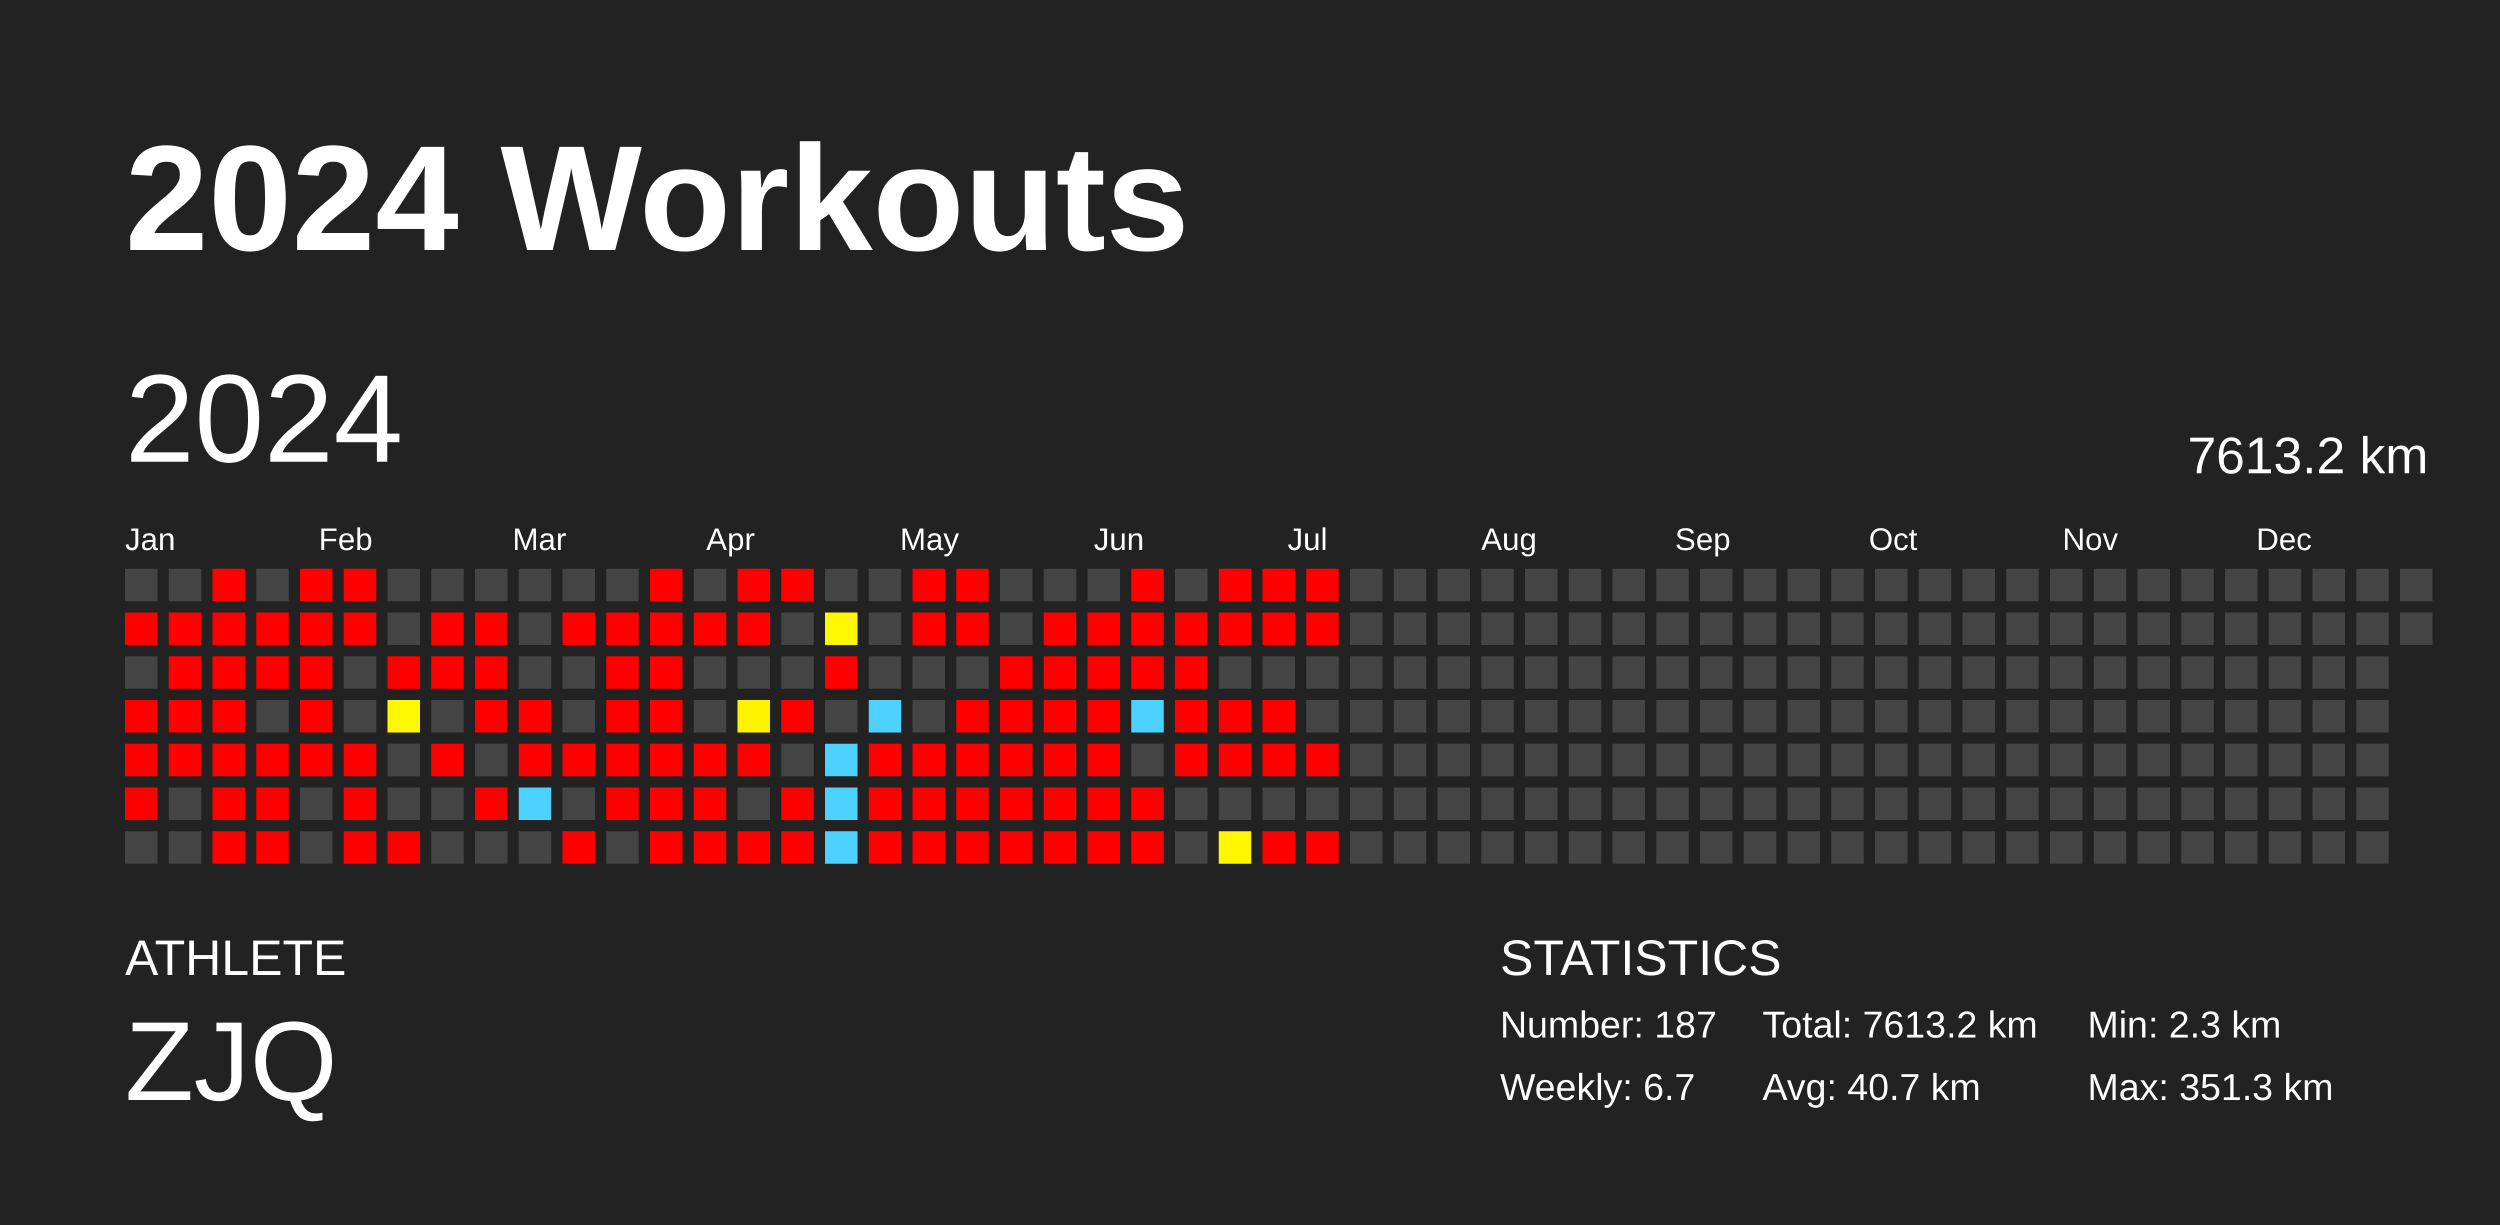
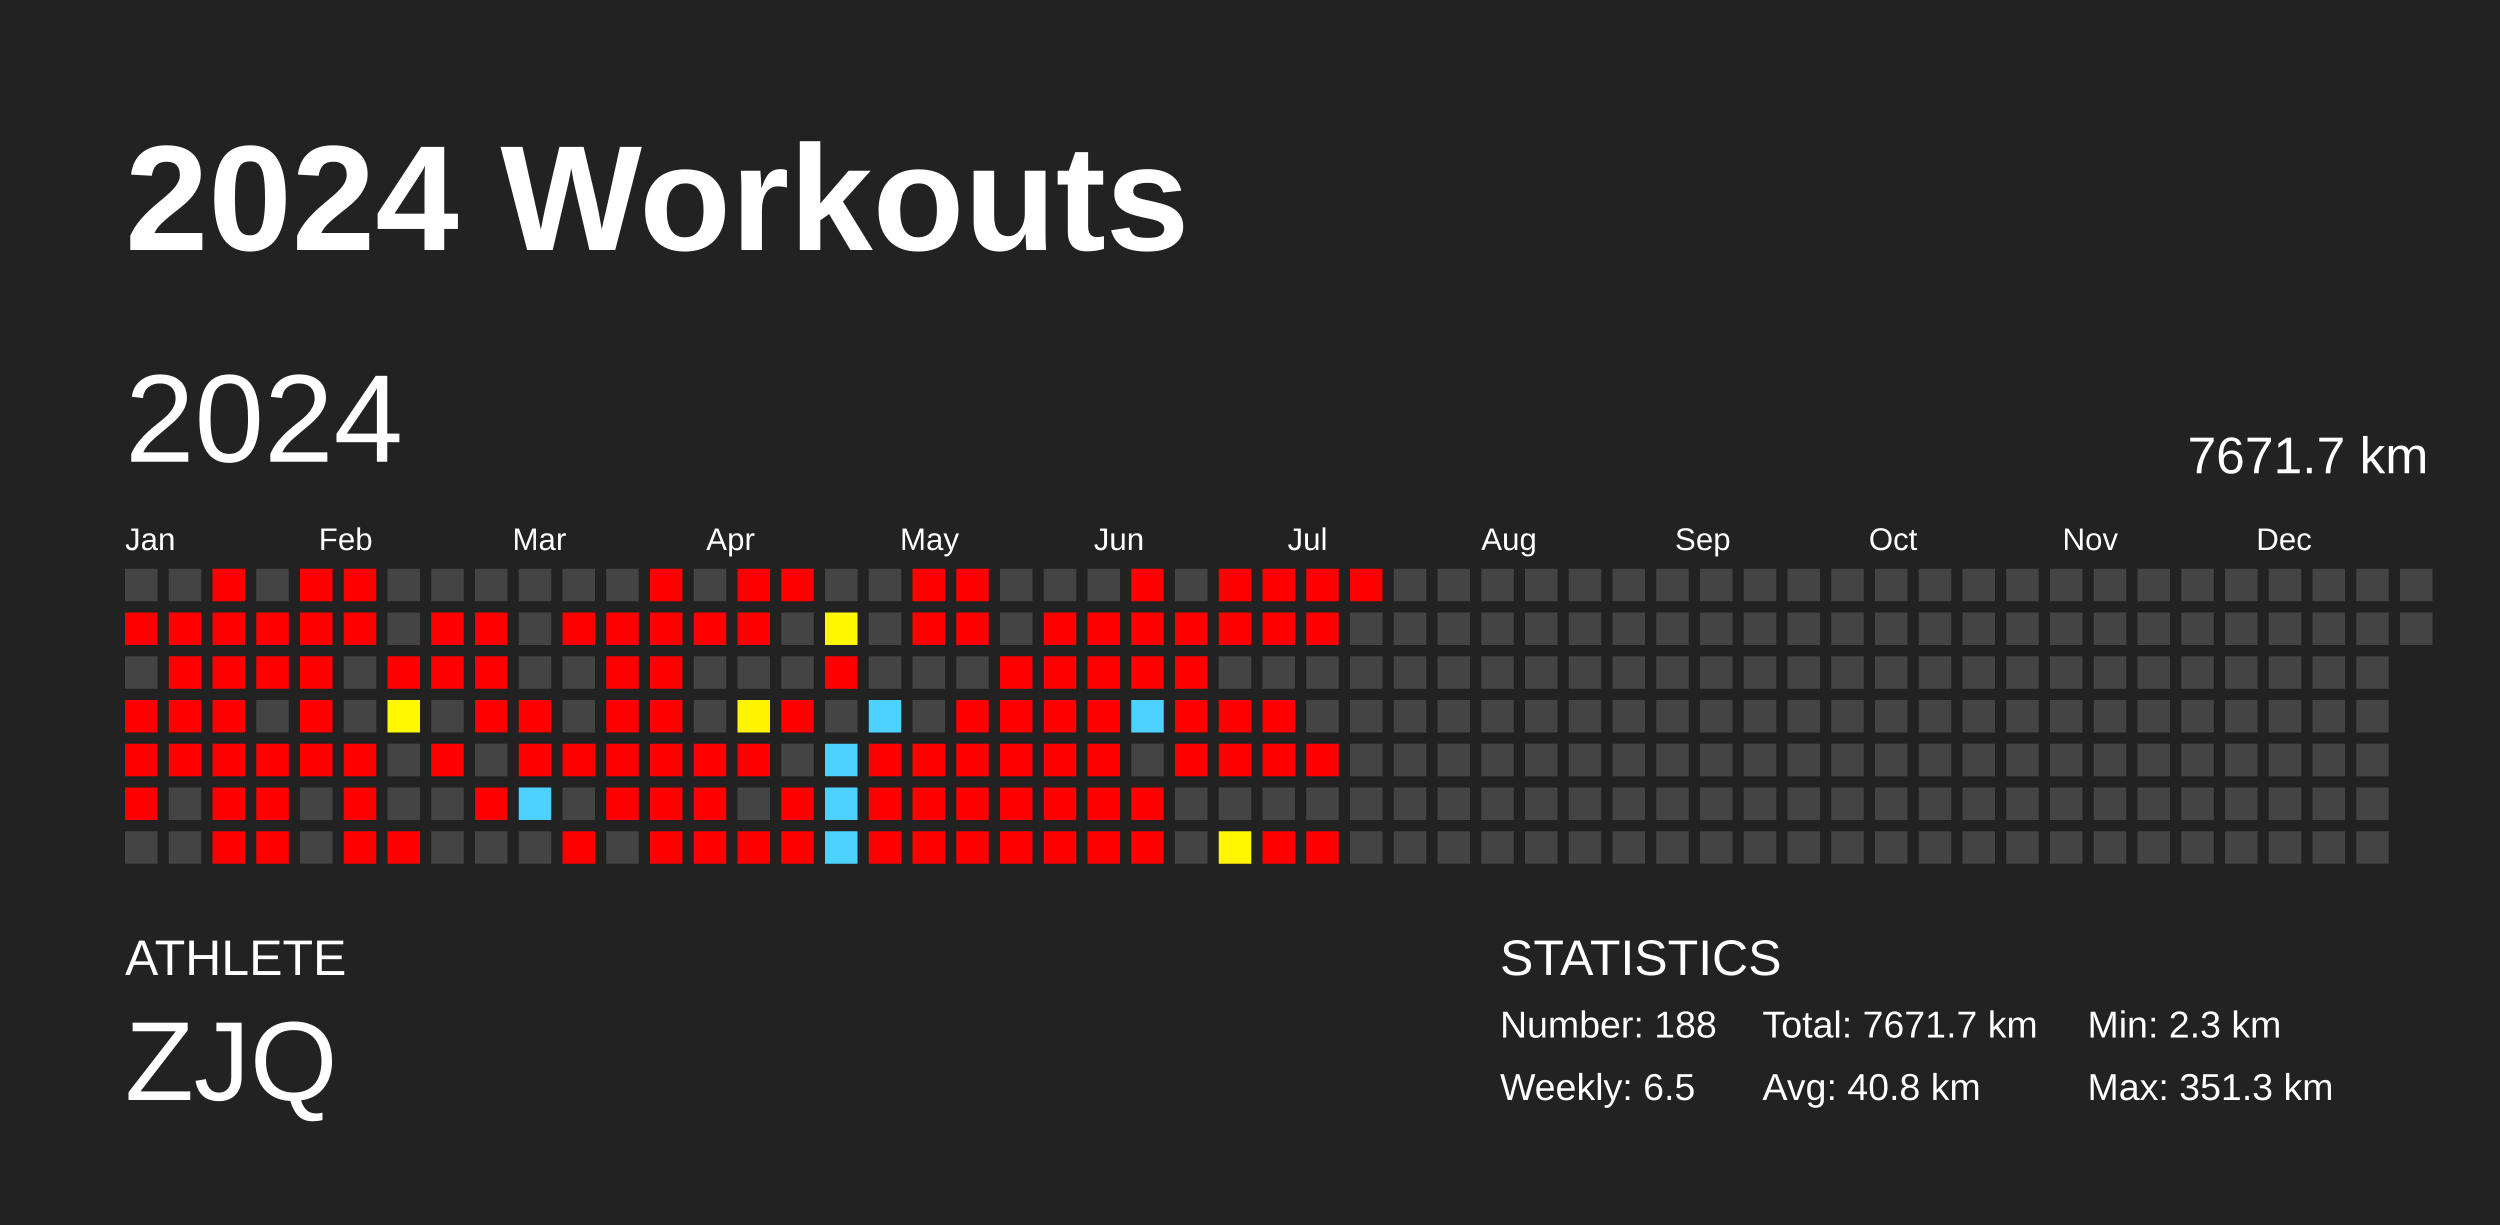
<svg xmlns="http://www.w3.org/2000/svg" baseProfile="full" height="98mm" version="1.1" viewBox="0,0,200,98" width="200mm">
  <defs />
  <rect fill="#222222" height="98" width="200" x="0" y="0" />
  <text fill="#FFFFFF" style="font-size:12px; font-family:Arial; font-weight:bold;" x="10" y="20">2024 Workouts</text>
  <text fill="#FFFFFF" style="font-size:4px; font-family:Arial" x="10" y="78">ATHLETE</text>
  <text fill="#FFFFFF" style="font-size:9px; font-family:Arial" x="10" y="88">ZJQ</text>
  <text fill="#FFFFFF" style="font-size:4px; font-family:Arial" x="120" y="78">STATISTICS</text>
-   <text fill="#FFFFFF" style="font-size:3px; font-family:Arial" x="120" y="83">Number: 187</text>
-   <text fill="#FFFFFF" style="font-size:3px; font-family:Arial" x="120" y="88">Weekly: 6.7</text>
-   <text fill="#FFFFFF" style="font-size:3px; font-family:Arial" x="141" y="83">Total: 7613.2 km</text>
-   <text fill="#FFFFFF" style="font-size:3px; font-family:Arial" x="141" y="88">Avg: 40.7 km</text>
+   <text fill="#FFFFFF" style="font-size:3px; font-family:Arial" x="120" y="83">Number: 188</text>
+   <text fill="#FFFFFF" style="font-size:3px; font-family:Arial" x="120" y="88">Weekly: 6.5</text>
+   <text fill="#FFFFFF" style="font-size:3px; font-family:Arial" x="141" y="83">Total: 7671.7 km</text>
+   <text fill="#FFFFFF" style="font-size:3px; font-family:Arial" x="141" y="88">Avg: 40.8 km</text>
  <text fill="#FFFFFF" style="font-size:3px; font-family:Arial" x="167" y="83">Min: 2.3 km</text>
  <text fill="#FFFFFF" style="font-size:3px; font-family:Arial" x="167" y="88">Max: 351.3 km</text>
  <text dominant-baseline="hanging" fill="#FFFFFF" style="font-size:10.0px; font-family:Arial;" x="10" y="30">2024</text>
-   <text dominant-baseline="hanging" fill="#FFFFFF" style="font-size:4.125px; font-family:Arial;" x="175" y="35">7613.2 km</text>
+   <text dominant-baseline="hanging" fill="#FFFFFF" style="font-size:4.125px; font-family:Arial;" x="175" y="35">7671.7 km</text>
  <text fill="#FFFFFF" style="font-size:2.5px; font-family:Arial" x="10.0" y="44">Jan</text>
  <text fill="#FFFFFF" style="font-size:2.5px; font-family:Arial" x="25.5" y="44">Feb</text>
  <text fill="#FFFFFF" style="font-size:2.5px; font-family:Arial" x="41.0" y="44">Mar</text>
  <text fill="#FFFFFF" style="font-size:2.5px; font-family:Arial" x="56.5" y="44">Apr</text>
  <text fill="#FFFFFF" style="font-size:2.5px; font-family:Arial" x="72.0" y="44">May</text>
  <text fill="#FFFFFF" style="font-size:2.5px; font-family:Arial" x="87.5" y="44">Jun</text>
  <text fill="#FFFFFF" style="font-size:2.5px; font-family:Arial" x="103.0" y="44">Jul</text>
  <text fill="#FFFFFF" style="font-size:2.5px; font-family:Arial" x="118.5" y="44">Aug</text>
  <text fill="#FFFFFF" style="font-size:2.5px; font-family:Arial" x="134.0" y="44">Sep</text>
  <text fill="#FFFFFF" style="font-size:2.5px; font-family:Arial" x="149.5" y="44">Oct</text>
  <text fill="#FFFFFF" style="font-size:2.5px; font-family:Arial" x="165.0" y="44">Nov</text>
  <text fill="#FFFFFF" style="font-size:2.5px; font-family:Arial" x="180.5" y="44">Dec</text>
  <rect fill="#444444" height="2.6" width="2.6" x="10.0" y="45.5" />
  <rect fill="red" height="2.6" width="2.6" x="10.0" y="49.0" />
  <rect fill="#444444" height="2.6" width="2.6" x="10.0" y="52.5" />
  <rect fill="red" height="2.6" width="2.6" x="10.0" y="56.0" />
  <rect fill="red" height="2.6" width="2.6" x="10.0" y="59.5" />
  <rect fill="red" height="2.6" width="2.6" x="10.0" y="63.0" />
  <rect fill="#444444" height="2.6" width="2.6" x="10.0" y="66.5" />
  <rect fill="#444444" height="2.6" width="2.6" x="13.5" y="45.5" />
  <rect fill="red" height="2.6" width="2.6" x="13.5" y="49.0" />
  <rect fill="red" height="2.6" width="2.6" x="13.5" y="52.5" />
  <rect fill="red" height="2.6" width="2.6" x="13.5" y="56.0" />
  <rect fill="red" height="2.6" width="2.6" x="13.5" y="59.5" />
  <rect fill="#444444" height="2.6" width="2.6" x="13.5" y="63.0" />
  <rect fill="#444444" height="2.6" width="2.6" x="13.5" y="66.5" />
  <rect fill="red" height="2.6" width="2.6" x="17.0" y="45.5" />
  <rect fill="red" height="2.6" width="2.6" x="17.0" y="49.0" />
  <rect fill="red" height="2.6" width="2.6" x="17.0" y="52.5" />
  <rect fill="red" height="2.6" width="2.6" x="17.0" y="56.0" />
  <rect fill="red" height="2.6" width="2.6" x="17.0" y="59.5" />
  <rect fill="red" height="2.6" width="2.6" x="17.0" y="63.0" />
  <rect fill="red" height="2.6" width="2.6" x="17.0" y="66.5" />
  <rect fill="#444444" height="2.6" width="2.6" x="20.5" y="45.5" />
  <rect fill="red" height="2.6" width="2.6" x="20.5" y="49.0" />
  <rect fill="red" height="2.6" width="2.6" x="20.5" y="52.5" />
  <rect fill="#444444" height="2.6" width="2.6" x="20.5" y="56.0" />
  <rect fill="red" height="2.6" width="2.6" x="20.5" y="59.5" />
  <rect fill="red" height="2.6" width="2.6" x="20.5" y="63.0" />
  <rect fill="red" height="2.6" width="2.6" x="20.5" y="66.5" />
  <rect fill="red" height="2.6" width="2.6" x="24.0" y="45.5" />
  <rect fill="red" height="2.6" width="2.6" x="24.0" y="49.0" />
  <rect fill="red" height="2.6" width="2.6" x="24.0" y="52.5" />
  <rect fill="red" height="2.6" width="2.6" x="24.0" y="56.0" />
  <rect fill="red" height="2.6" width="2.6" x="24.0" y="59.5" />
  <rect fill="#444444" height="2.6" width="2.6" x="24.0" y="63.0" />
  <rect fill="#444444" height="2.6" width="2.6" x="24.0" y="66.5" />
  <rect fill="red" height="2.6" width="2.6" x="27.5" y="45.5" />
  <rect fill="red" height="2.6" width="2.6" x="27.5" y="49.0" />
  <rect fill="#444444" height="2.6" width="2.6" x="27.5" y="52.5" />
  <rect fill="#444444" height="2.6" width="2.6" x="27.5" y="56.0" />
  <rect fill="red" height="2.6" width="2.6" x="27.5" y="59.5" />
  <rect fill="red" height="2.6" width="2.6" x="27.5" y="63.0" />
  <rect fill="red" height="2.6" width="2.6" x="27.5" y="66.5" />
  <rect fill="#444444" height="2.6" width="2.6" x="31.0" y="45.5" />
  <rect fill="#444444" height="2.6" width="2.6" x="31.0" y="49.0" />
  <rect fill="red" height="2.6" width="2.6" x="31.0" y="52.5" />
  <rect fill="#fff800" height="2.6" width="2.6" x="31.0" y="56.0" />
  <rect fill="#444444" height="2.6" width="2.6" x="31.0" y="59.5" />
  <rect fill="#444444" height="2.6" width="2.6" x="31.0" y="63.0" />
  <rect fill="red" height="2.6" width="2.6" x="31.0" y="66.5" />
  <rect fill="#444444" height="2.6" width="2.6" x="34.5" y="45.5" />
  <rect fill="red" height="2.6" width="2.6" x="34.5" y="49.0" />
  <rect fill="red" height="2.6" width="2.6" x="34.5" y="52.5" />
  <rect fill="#444444" height="2.6" width="2.6" x="34.5" y="56.0" />
  <rect fill="red" height="2.6" width="2.6" x="34.5" y="59.5" />
  <rect fill="#444444" height="2.6" width="2.6" x="34.5" y="63.0" />
  <rect fill="#444444" height="2.6" width="2.6" x="34.5" y="66.5" />
  <rect fill="#444444" height="2.6" width="2.6" x="38.0" y="45.5" />
  <rect fill="red" height="2.6" width="2.6" x="38.0" y="49.0" />
  <rect fill="red" height="2.6" width="2.6" x="38.0" y="52.5" />
  <rect fill="red" height="2.6" width="2.6" x="38.0" y="56.0" />
  <rect fill="#444444" height="2.6" width="2.6" x="38.0" y="59.5" />
  <rect fill="red" height="2.6" width="2.6" x="38.0" y="63.0" />
  <rect fill="#444444" height="2.6" width="2.6" x="38.0" y="66.5" />
  <rect fill="#444444" height="2.6" width="2.6" x="41.5" y="45.5" />
  <rect fill="#444444" height="2.6" width="2.6" x="41.5" y="49.0" />
  <rect fill="#444444" height="2.6" width="2.6" x="41.5" y="52.5" />
  <rect fill="red" height="2.6" width="2.6" x="41.5" y="56.0" />
  <rect fill="red" height="2.6" width="2.6" x="41.5" y="59.5" />
  <rect fill="#4dd2ff" height="2.6" width="2.6" x="41.5" y="63.0" />
  <rect fill="#444444" height="2.6" width="2.6" x="41.5" y="66.5" />
  <rect fill="#444444" height="2.6" width="2.6" x="45.0" y="45.5" />
  <rect fill="red" height="2.6" width="2.6" x="45.0" y="49.0" />
  <rect fill="#444444" height="2.6" width="2.6" x="45.0" y="52.5" />
  <rect fill="#444444" height="2.6" width="2.6" x="45.0" y="56.0" />
  <rect fill="red" height="2.6" width="2.6" x="45.0" y="59.5" />
  <rect fill="#444444" height="2.6" width="2.6" x="45.0" y="63.0" />
  <rect fill="red" height="2.6" width="2.6" x="45.0" y="66.5" />
  <rect fill="#444444" height="2.6" width="2.6" x="48.5" y="45.5" />
  <rect fill="red" height="2.6" width="2.6" x="48.5" y="49.0" />
  <rect fill="red" height="2.6" width="2.6" x="48.5" y="52.5" />
  <rect fill="red" height="2.6" width="2.6" x="48.5" y="56.0" />
  <rect fill="red" height="2.6" width="2.6" x="48.5" y="59.5" />
  <rect fill="red" height="2.6" width="2.6" x="48.5" y="63.0" />
  <rect fill="#444444" height="2.6" width="2.6" x="48.5" y="66.5" />
  <rect fill="red" height="2.6" width="2.6" x="52.0" y="45.5" />
  <rect fill="red" height="2.6" width="2.6" x="52.0" y="49.0" />
  <rect fill="red" height="2.6" width="2.6" x="52.0" y="52.5" />
  <rect fill="red" height="2.6" width="2.6" x="52.0" y="56.0" />
  <rect fill="red" height="2.6" width="2.6" x="52.0" y="59.5" />
  <rect fill="red" height="2.6" width="2.6" x="52.0" y="63.0" />
  <rect fill="red" height="2.6" width="2.6" x="52.0" y="66.5" />
  <rect fill="#444444" height="2.6" width="2.6" x="55.5" y="45.5" />
  <rect fill="red" height="2.6" width="2.6" x="55.5" y="49.0" />
  <rect fill="#444444" height="2.6" width="2.6" x="55.5" y="52.5" />
  <rect fill="#444444" height="2.6" width="2.6" x="55.5" y="56.0" />
  <rect fill="red" height="2.6" width="2.6" x="55.5" y="59.5" />
  <rect fill="red" height="2.6" width="2.6" x="55.5" y="63.0" />
  <rect fill="red" height="2.6" width="2.6" x="55.5" y="66.5" />
  <rect fill="red" height="2.6" width="2.6" x="59.0" y="45.5" />
  <rect fill="red" height="2.6" width="2.6" x="59.0" y="49.0" />
  <rect fill="#444444" height="2.6" width="2.6" x="59.0" y="52.5" />
  <rect fill="#fff400" height="2.6" width="2.6" x="59.0" y="56.0" />
  <rect fill="red" height="2.6" width="2.6" x="59.0" y="59.5" />
  <rect fill="#444444" height="2.6" width="2.6" x="59.0" y="63.0" />
  <rect fill="red" height="2.6" width="2.6" x="59.0" y="66.5" />
  <rect fill="red" height="2.6" width="2.6" x="62.5" y="45.5" />
  <rect fill="#444444" height="2.6" width="2.6" x="62.5" y="49.0" />
  <rect fill="#444444" height="2.6" width="2.6" x="62.5" y="52.5" />
  <rect fill="red" height="2.6" width="2.6" x="62.5" y="56.0" />
  <rect fill="#444444" height="2.6" width="2.6" x="62.5" y="59.5" />
  <rect fill="red" height="2.6" width="2.6" x="62.5" y="63.0" />
  <rect fill="red" height="2.6" width="2.6" x="62.5" y="66.5" />
  <rect fill="#444444" height="2.6" width="2.6" x="66.0" y="45.5" />
  <rect fill="#fff700" height="2.6" width="2.6" x="66.0" y="49.0" />
  <rect fill="red" height="2.6" width="2.6" x="66.0" y="52.5" />
  <rect fill="#444444" height="2.6" width="2.6" x="66.0" y="56.0" />
  <rect fill="#4dd2ff" height="2.6" width="2.6" x="66.0" y="59.5" />
  <rect fill="#4dd2ff" height="2.6" width="2.6" x="66.0" y="63.0" />
  <rect fill="#4dd2ff" height="2.6" width="2.6" x="66.0" y="66.5" />
  <rect fill="#444444" height="2.6" width="2.6" x="69.5" y="45.5" />
  <rect fill="#444444" height="2.6" width="2.6" x="69.5" y="49.0" />
  <rect fill="#444444" height="2.6" width="2.6" x="69.5" y="52.5" />
  <rect fill="#4dd2ff" height="2.6" width="2.6" x="69.5" y="56.0" />
  <rect fill="red" height="2.6" width="2.6" x="69.5" y="59.5" />
  <rect fill="red" height="2.6" width="2.6" x="69.5" y="63.0" />
  <rect fill="red" height="2.6" width="2.6" x="69.5" y="66.5" />
  <rect fill="red" height="2.6" width="2.6" x="73.0" y="45.5" />
  <rect fill="red" height="2.6" width="2.6" x="73.0" y="49.0" />
  <rect fill="#444444" height="2.6" width="2.6" x="73.0" y="52.5" />
  <rect fill="#444444" height="2.6" width="2.6" x="73.0" y="56.0" />
  <rect fill="red" height="2.6" width="2.6" x="73.0" y="59.5" />
  <rect fill="red" height="2.6" width="2.6" x="73.0" y="63.0" />
  <rect fill="red" height="2.6" width="2.6" x="73.0" y="66.5" />
  <rect fill="red" height="2.6" width="2.6" x="76.5" y="45.5" />
  <rect fill="red" height="2.6" width="2.6" x="76.5" y="49.0" />
  <rect fill="#444444" height="2.6" width="2.6" x="76.5" y="52.5" />
  <rect fill="red" height="2.6" width="2.6" x="76.5" y="56.0" />
  <rect fill="red" height="2.6" width="2.6" x="76.5" y="59.5" />
  <rect fill="red" height="2.6" width="2.6" x="76.5" y="63.0" />
  <rect fill="red" height="2.6" width="2.6" x="76.5" y="66.5" />
  <rect fill="#444444" height="2.6" width="2.6" x="80.0" y="45.5" />
  <rect fill="#444444" height="2.6" width="2.6" x="80.0" y="49.0" />
  <rect fill="red" height="2.6" width="2.6" x="80.0" y="52.5" />
  <rect fill="red" height="2.6" width="2.6" x="80.0" y="56.0" />
  <rect fill="red" height="2.6" width="2.6" x="80.0" y="59.5" />
  <rect fill="red" height="2.6" width="2.6" x="80.0" y="63.0" />
  <rect fill="red" height="2.6" width="2.6" x="80.0" y="66.5" />
  <rect fill="#444444" height="2.6" width="2.6" x="83.5" y="45.5" />
  <rect fill="red" height="2.6" width="2.6" x="83.5" y="49.0" />
  <rect fill="red" height="2.6" width="2.6" x="83.5" y="52.5" />
  <rect fill="red" height="2.6" width="2.6" x="83.5" y="56.0" />
  <rect fill="red" height="2.6" width="2.6" x="83.5" y="59.5" />
  <rect fill="red" height="2.6" width="2.6" x="83.5" y="63.0" />
  <rect fill="red" height="2.6" width="2.6" x="83.5" y="66.5" />
  <rect fill="#444444" height="2.6" width="2.6" x="87.0" y="45.5" />
  <rect fill="red" height="2.6" width="2.6" x="87.0" y="49.0" />
  <rect fill="red" height="2.6" width="2.6" x="87.0" y="52.5" />
  <rect fill="red" height="2.6" width="2.6" x="87.0" y="56.0" />
  <rect fill="red" height="2.6" width="2.6" x="87.0" y="59.5" />
  <rect fill="red" height="2.6" width="2.6" x="87.0" y="63.0" />
  <rect fill="red" height="2.6" width="2.6" x="87.0" y="66.5" />
  <rect fill="red" height="2.6" width="2.6" x="90.5" y="45.5" />
  <rect fill="red" height="2.6" width="2.6" x="90.5" y="49.0" />
  <rect fill="red" height="2.6" width="2.6" x="90.5" y="52.5" />
  <rect fill="#4dd2ff" height="2.6" width="2.6" x="90.5" y="56.0" />
  <rect fill="#444444" height="2.6" width="2.6" x="90.5" y="59.5" />
  <rect fill="red" height="2.6" width="2.6" x="90.5" y="63.0" />
  <rect fill="red" height="2.6" width="2.6" x="90.5" y="66.5" />
  <rect fill="#444444" height="2.6" width="2.6" x="94.0" y="45.5" />
  <rect fill="red" height="2.6" width="2.6" x="94.0" y="49.0" />
  <rect fill="red" height="2.6" width="2.6" x="94.0" y="52.5" />
  <rect fill="red" height="2.6" width="2.6" x="94.0" y="56.0" />
  <rect fill="red" height="2.6" width="2.6" x="94.0" y="59.5" />
  <rect fill="#444444" height="2.6" width="2.6" x="94.0" y="63.0" />
  <rect fill="#444444" height="2.6" width="2.6" x="94.0" y="66.5" />
  <rect fill="red" height="2.6" width="2.6" x="97.5" y="45.5" />
  <rect fill="red" height="2.6" width="2.6" x="97.5" y="49.0" />
  <rect fill="#444444" height="2.6" width="2.6" x="97.5" y="52.5" />
  <rect fill="red" height="2.6" width="2.6" x="97.5" y="56.0" />
  <rect fill="red" height="2.6" width="2.6" x="97.5" y="59.5" />
  <rect fill="#444444" height="2.6" width="2.6" x="97.5" y="63.0" />
  <rect fill="#fff600" height="2.6" width="2.6" x="97.5" y="66.5" />
  <rect fill="red" height="2.6" width="2.6" x="101.0" y="45.5" />
  <rect fill="red" height="2.6" width="2.6" x="101.0" y="49.0" />
  <rect fill="#444444" height="2.6" width="2.6" x="101.0" y="52.5" />
  <rect fill="red" height="2.6" width="2.6" x="101.0" y="56.0" />
  <rect fill="red" height="2.6" width="2.6" x="101.0" y="59.5" />
  <rect fill="#444444" height="2.6" width="2.6" x="101.0" y="63.0" />
  <rect fill="red" height="2.6" width="2.6" x="101.0" y="66.5" />
  <rect fill="red" height="2.6" width="2.6" x="104.5" y="45.5" />
  <rect fill="red" height="2.6" width="2.6" x="104.5" y="49.0" />
  <rect fill="#444444" height="2.6" width="2.6" x="104.5" y="52.5" />
  <rect fill="#444444" height="2.6" width="2.6" x="104.5" y="56.0" />
  <rect fill="red" height="2.6" width="2.6" x="104.5" y="59.5" />
  <rect fill="#444444" height="2.6" width="2.6" x="104.5" y="63.0" />
  <rect fill="red" height="2.6" width="2.6" x="104.5" y="66.5" />
-   <rect fill="#444444" height="2.6" width="2.6" x="108.0" y="45.5" />
+   <rect fill="red" height="2.6" width="2.6" x="108.0" y="45.5" />
  <rect fill="#444444" height="2.6" width="2.6" x="108.0" y="49.0" />
  <rect fill="#444444" height="2.6" width="2.6" x="108.0" y="52.5" />
  <rect fill="#444444" height="2.6" width="2.6" x="108.0" y="56.0" />
  <rect fill="#444444" height="2.6" width="2.6" x="108.0" y="59.5" />
  <rect fill="#444444" height="2.6" width="2.6" x="108.0" y="63.0" />
  <rect fill="#444444" height="2.6" width="2.6" x="108.0" y="66.5" />
  <rect fill="#444444" height="2.6" width="2.6" x="111.5" y="45.5" />
  <rect fill="#444444" height="2.6" width="2.6" x="111.5" y="49.0" />
  <rect fill="#444444" height="2.6" width="2.6" x="111.5" y="52.5" />
  <rect fill="#444444" height="2.6" width="2.6" x="111.5" y="56.0" />
  <rect fill="#444444" height="2.6" width="2.6" x="111.5" y="59.5" />
  <rect fill="#444444" height="2.6" width="2.6" x="111.5" y="63.0" />
  <rect fill="#444444" height="2.6" width="2.6" x="111.5" y="66.5" />
  <rect fill="#444444" height="2.6" width="2.6" x="115.0" y="45.5" />
  <rect fill="#444444" height="2.6" width="2.6" x="115.0" y="49.0" />
  <rect fill="#444444" height="2.6" width="2.6" x="115.0" y="52.5" />
  <rect fill="#444444" height="2.6" width="2.6" x="115.0" y="56.0" />
  <rect fill="#444444" height="2.6" width="2.6" x="115.0" y="59.5" />
  <rect fill="#444444" height="2.6" width="2.6" x="115.0" y="63.0" />
  <rect fill="#444444" height="2.6" width="2.6" x="115.0" y="66.5" />
  <rect fill="#444444" height="2.6" width="2.6" x="118.5" y="45.5" />
  <rect fill="#444444" height="2.6" width="2.6" x="118.5" y="49.0" />
  <rect fill="#444444" height="2.6" width="2.6" x="118.5" y="52.5" />
  <rect fill="#444444" height="2.6" width="2.6" x="118.5" y="56.0" />
  <rect fill="#444444" height="2.6" width="2.6" x="118.5" y="59.5" />
  <rect fill="#444444" height="2.6" width="2.6" x="118.5" y="63.0" />
  <rect fill="#444444" height="2.6" width="2.6" x="118.5" y="66.5" />
  <rect fill="#444444" height="2.6" width="2.6" x="122.0" y="45.5" />
  <rect fill="#444444" height="2.6" width="2.6" x="122.0" y="49.0" />
  <rect fill="#444444" height="2.6" width="2.6" x="122.0" y="52.5" />
  <rect fill="#444444" height="2.6" width="2.6" x="122.0" y="56.0" />
  <rect fill="#444444" height="2.6" width="2.6" x="122.0" y="59.5" />
  <rect fill="#444444" height="2.6" width="2.6" x="122.0" y="63.0" />
  <rect fill="#444444" height="2.6" width="2.6" x="122.0" y="66.5" />
  <rect fill="#444444" height="2.6" width="2.6" x="125.5" y="45.5" />
  <rect fill="#444444" height="2.6" width="2.6" x="125.5" y="49.0" />
  <rect fill="#444444" height="2.6" width="2.6" x="125.5" y="52.5" />
  <rect fill="#444444" height="2.6" width="2.6" x="125.5" y="56.0" />
  <rect fill="#444444" height="2.6" width="2.6" x="125.5" y="59.5" />
  <rect fill="#444444" height="2.6" width="2.6" x="125.5" y="63.0" />
  <rect fill="#444444" height="2.6" width="2.6" x="125.5" y="66.5" />
  <rect fill="#444444" height="2.6" width="2.6" x="129.0" y="45.5" />
  <rect fill="#444444" height="2.6" width="2.6" x="129.0" y="49.0" />
  <rect fill="#444444" height="2.6" width="2.6" x="129.0" y="52.5" />
  <rect fill="#444444" height="2.6" width="2.6" x="129.0" y="56.0" />
  <rect fill="#444444" height="2.6" width="2.6" x="129.0" y="59.5" />
  <rect fill="#444444" height="2.6" width="2.6" x="129.0" y="63.0" />
  <rect fill="#444444" height="2.6" width="2.6" x="129.0" y="66.5" />
  <rect fill="#444444" height="2.6" width="2.6" x="132.5" y="45.5" />
  <rect fill="#444444" height="2.6" width="2.6" x="132.5" y="49.0" />
  <rect fill="#444444" height="2.6" width="2.6" x="132.5" y="52.5" />
  <rect fill="#444444" height="2.6" width="2.6" x="132.5" y="56.0" />
  <rect fill="#444444" height="2.6" width="2.6" x="132.5" y="59.5" />
  <rect fill="#444444" height="2.6" width="2.6" x="132.5" y="63.0" />
  <rect fill="#444444" height="2.6" width="2.6" x="132.5" y="66.5" />
  <rect fill="#444444" height="2.6" width="2.6" x="136.0" y="45.5" />
  <rect fill="#444444" height="2.6" width="2.6" x="136.0" y="49.0" />
  <rect fill="#444444" height="2.6" width="2.6" x="136.0" y="52.5" />
  <rect fill="#444444" height="2.6" width="2.6" x="136.0" y="56.0" />
  <rect fill="#444444" height="2.6" width="2.6" x="136.0" y="59.5" />
  <rect fill="#444444" height="2.6" width="2.6" x="136.0" y="63.0" />
  <rect fill="#444444" height="2.6" width="2.6" x="136.0" y="66.5" />
  <rect fill="#444444" height="2.6" width="2.6" x="139.5" y="45.5" />
  <rect fill="#444444" height="2.6" width="2.6" x="139.5" y="49.0" />
  <rect fill="#444444" height="2.6" width="2.6" x="139.5" y="52.5" />
  <rect fill="#444444" height="2.6" width="2.6" x="139.5" y="56.0" />
  <rect fill="#444444" height="2.6" width="2.6" x="139.5" y="59.5" />
  <rect fill="#444444" height="2.6" width="2.6" x="139.5" y="63.0" />
  <rect fill="#444444" height="2.6" width="2.6" x="139.5" y="66.5" />
  <rect fill="#444444" height="2.6" width="2.6" x="143.0" y="45.5" />
  <rect fill="#444444" height="2.6" width="2.6" x="143.0" y="49.0" />
  <rect fill="#444444" height="2.6" width="2.6" x="143.0" y="52.5" />
  <rect fill="#444444" height="2.6" width="2.6" x="143.0" y="56.0" />
  <rect fill="#444444" height="2.6" width="2.6" x="143.0" y="59.5" />
  <rect fill="#444444" height="2.6" width="2.6" x="143.0" y="63.0" />
  <rect fill="#444444" height="2.6" width="2.6" x="143.0" y="66.5" />
  <rect fill="#444444" height="2.6" width="2.6" x="146.5" y="45.5" />
  <rect fill="#444444" height="2.6" width="2.6" x="146.5" y="49.0" />
  <rect fill="#444444" height="2.6" width="2.6" x="146.5" y="52.5" />
  <rect fill="#444444" height="2.6" width="2.6" x="146.5" y="56.0" />
  <rect fill="#444444" height="2.6" width="2.6" x="146.5" y="59.5" />
  <rect fill="#444444" height="2.6" width="2.6" x="146.5" y="63.0" />
  <rect fill="#444444" height="2.6" width="2.6" x="146.5" y="66.5" />
  <rect fill="#444444" height="2.6" width="2.6" x="150.0" y="45.5" />
  <rect fill="#444444" height="2.6" width="2.6" x="150.0" y="49.0" />
  <rect fill="#444444" height="2.6" width="2.6" x="150.0" y="52.5" />
  <rect fill="#444444" height="2.6" width="2.6" x="150.0" y="56.0" />
  <rect fill="#444444" height="2.6" width="2.6" x="150.0" y="59.5" />
  <rect fill="#444444" height="2.6" width="2.6" x="150.0" y="63.0" />
  <rect fill="#444444" height="2.6" width="2.6" x="150.0" y="66.5" />
  <rect fill="#444444" height="2.6" width="2.6" x="153.5" y="45.5" />
  <rect fill="#444444" height="2.6" width="2.6" x="153.5" y="49.0" />
  <rect fill="#444444" height="2.6" width="2.6" x="153.5" y="52.5" />
  <rect fill="#444444" height="2.6" width="2.6" x="153.5" y="56.0" />
  <rect fill="#444444" height="2.6" width="2.6" x="153.5" y="59.5" />
  <rect fill="#444444" height="2.6" width="2.6" x="153.5" y="63.0" />
  <rect fill="#444444" height="2.6" width="2.6" x="153.5" y="66.5" />
  <rect fill="#444444" height="2.6" width="2.6" x="157.0" y="45.5" />
  <rect fill="#444444" height="2.6" width="2.6" x="157.0" y="49.0" />
  <rect fill="#444444" height="2.6" width="2.6" x="157.0" y="52.5" />
  <rect fill="#444444" height="2.6" width="2.6" x="157.0" y="56.0" />
  <rect fill="#444444" height="2.6" width="2.6" x="157.0" y="59.5" />
  <rect fill="#444444" height="2.6" width="2.6" x="157.0" y="63.0" />
  <rect fill="#444444" height="2.6" width="2.6" x="157.0" y="66.5" />
  <rect fill="#444444" height="2.6" width="2.6" x="160.5" y="45.5" />
  <rect fill="#444444" height="2.6" width="2.6" x="160.5" y="49.0" />
  <rect fill="#444444" height="2.6" width="2.6" x="160.5" y="52.5" />
  <rect fill="#444444" height="2.6" width="2.6" x="160.5" y="56.0" />
  <rect fill="#444444" height="2.6" width="2.6" x="160.5" y="59.5" />
  <rect fill="#444444" height="2.6" width="2.6" x="160.5" y="63.0" />
  <rect fill="#444444" height="2.6" width="2.6" x="160.5" y="66.5" />
  <rect fill="#444444" height="2.6" width="2.6" x="164.0" y="45.5" />
  <rect fill="#444444" height="2.6" width="2.6" x="164.0" y="49.0" />
  <rect fill="#444444" height="2.6" width="2.6" x="164.0" y="52.5" />
  <rect fill="#444444" height="2.6" width="2.6" x="164.0" y="56.0" />
  <rect fill="#444444" height="2.6" width="2.6" x="164.0" y="59.5" />
  <rect fill="#444444" height="2.6" width="2.6" x="164.0" y="63.0" />
  <rect fill="#444444" height="2.6" width="2.6" x="164.0" y="66.5" />
  <rect fill="#444444" height="2.6" width="2.6" x="167.5" y="45.5" />
  <rect fill="#444444" height="2.6" width="2.6" x="167.5" y="49.0" />
  <rect fill="#444444" height="2.6" width="2.6" x="167.5" y="52.5" />
  <rect fill="#444444" height="2.6" width="2.6" x="167.5" y="56.0" />
  <rect fill="#444444" height="2.6" width="2.6" x="167.5" y="59.5" />
  <rect fill="#444444" height="2.6" width="2.6" x="167.5" y="63.0" />
  <rect fill="#444444" height="2.6" width="2.6" x="167.5" y="66.5" />
  <rect fill="#444444" height="2.6" width="2.6" x="171.0" y="45.5" />
  <rect fill="#444444" height="2.6" width="2.6" x="171.0" y="49.0" />
  <rect fill="#444444" height="2.6" width="2.6" x="171.0" y="52.5" />
  <rect fill="#444444" height="2.6" width="2.6" x="171.0" y="56.0" />
  <rect fill="#444444" height="2.6" width="2.6" x="171.0" y="59.5" />
  <rect fill="#444444" height="2.6" width="2.6" x="171.0" y="63.0" />
  <rect fill="#444444" height="2.6" width="2.6" x="171.0" y="66.5" />
  <rect fill="#444444" height="2.6" width="2.6" x="174.5" y="45.5" />
  <rect fill="#444444" height="2.6" width="2.6" x="174.5" y="49.0" />
  <rect fill="#444444" height="2.6" width="2.6" x="174.5" y="52.5" />
  <rect fill="#444444" height="2.6" width="2.6" x="174.5" y="56.0" />
  <rect fill="#444444" height="2.6" width="2.6" x="174.5" y="59.5" />
  <rect fill="#444444" height="2.6" width="2.6" x="174.5" y="63.0" />
  <rect fill="#444444" height="2.6" width="2.6" x="174.5" y="66.5" />
  <rect fill="#444444" height="2.6" width="2.6" x="178.0" y="45.5" />
  <rect fill="#444444" height="2.6" width="2.6" x="178.0" y="49.0" />
  <rect fill="#444444" height="2.6" width="2.6" x="178.0" y="52.5" />
  <rect fill="#444444" height="2.6" width="2.6" x="178.0" y="56.0" />
  <rect fill="#444444" height="2.6" width="2.6" x="178.0" y="59.5" />
  <rect fill="#444444" height="2.6" width="2.6" x="178.0" y="63.0" />
  <rect fill="#444444" height="2.6" width="2.6" x="178.0" y="66.5" />
  <rect fill="#444444" height="2.6" width="2.6" x="181.5" y="45.5" />
  <rect fill="#444444" height="2.6" width="2.6" x="181.5" y="49.0" />
  <rect fill="#444444" height="2.6" width="2.6" x="181.5" y="52.5" />
  <rect fill="#444444" height="2.6" width="2.6" x="181.5" y="56.0" />
  <rect fill="#444444" height="2.6" width="2.6" x="181.5" y="59.5" />
  <rect fill="#444444" height="2.6" width="2.6" x="181.5" y="63.0" />
  <rect fill="#444444" height="2.6" width="2.6" x="181.5" y="66.5" />
  <rect fill="#444444" height="2.6" width="2.6" x="185.0" y="45.5" />
  <rect fill="#444444" height="2.6" width="2.6" x="185.0" y="49.0" />
  <rect fill="#444444" height="2.6" width="2.6" x="185.0" y="52.5" />
  <rect fill="#444444" height="2.6" width="2.6" x="185.0" y="56.0" />
  <rect fill="#444444" height="2.6" width="2.6" x="185.0" y="59.5" />
  <rect fill="#444444" height="2.6" width="2.6" x="185.0" y="63.0" />
  <rect fill="#444444" height="2.6" width="2.6" x="185.0" y="66.5" />
  <rect fill="#444444" height="2.6" width="2.6" x="188.5" y="45.5" />
  <rect fill="#444444" height="2.6" width="2.6" x="188.5" y="49.0" />
  <rect fill="#444444" height="2.6" width="2.6" x="188.5" y="52.5" />
  <rect fill="#444444" height="2.6" width="2.6" x="188.5" y="56.0" />
  <rect fill="#444444" height="2.6" width="2.6" x="188.5" y="59.5" />
  <rect fill="#444444" height="2.6" width="2.6" x="188.5" y="63.0" />
  <rect fill="#444444" height="2.6" width="2.6" x="188.5" y="66.5" />
  <rect fill="#444444" height="2.6" width="2.6" x="192.0" y="45.5" />
  <rect fill="#444444" height="2.6" width="2.6" x="192.0" y="49.0" />
</svg>
